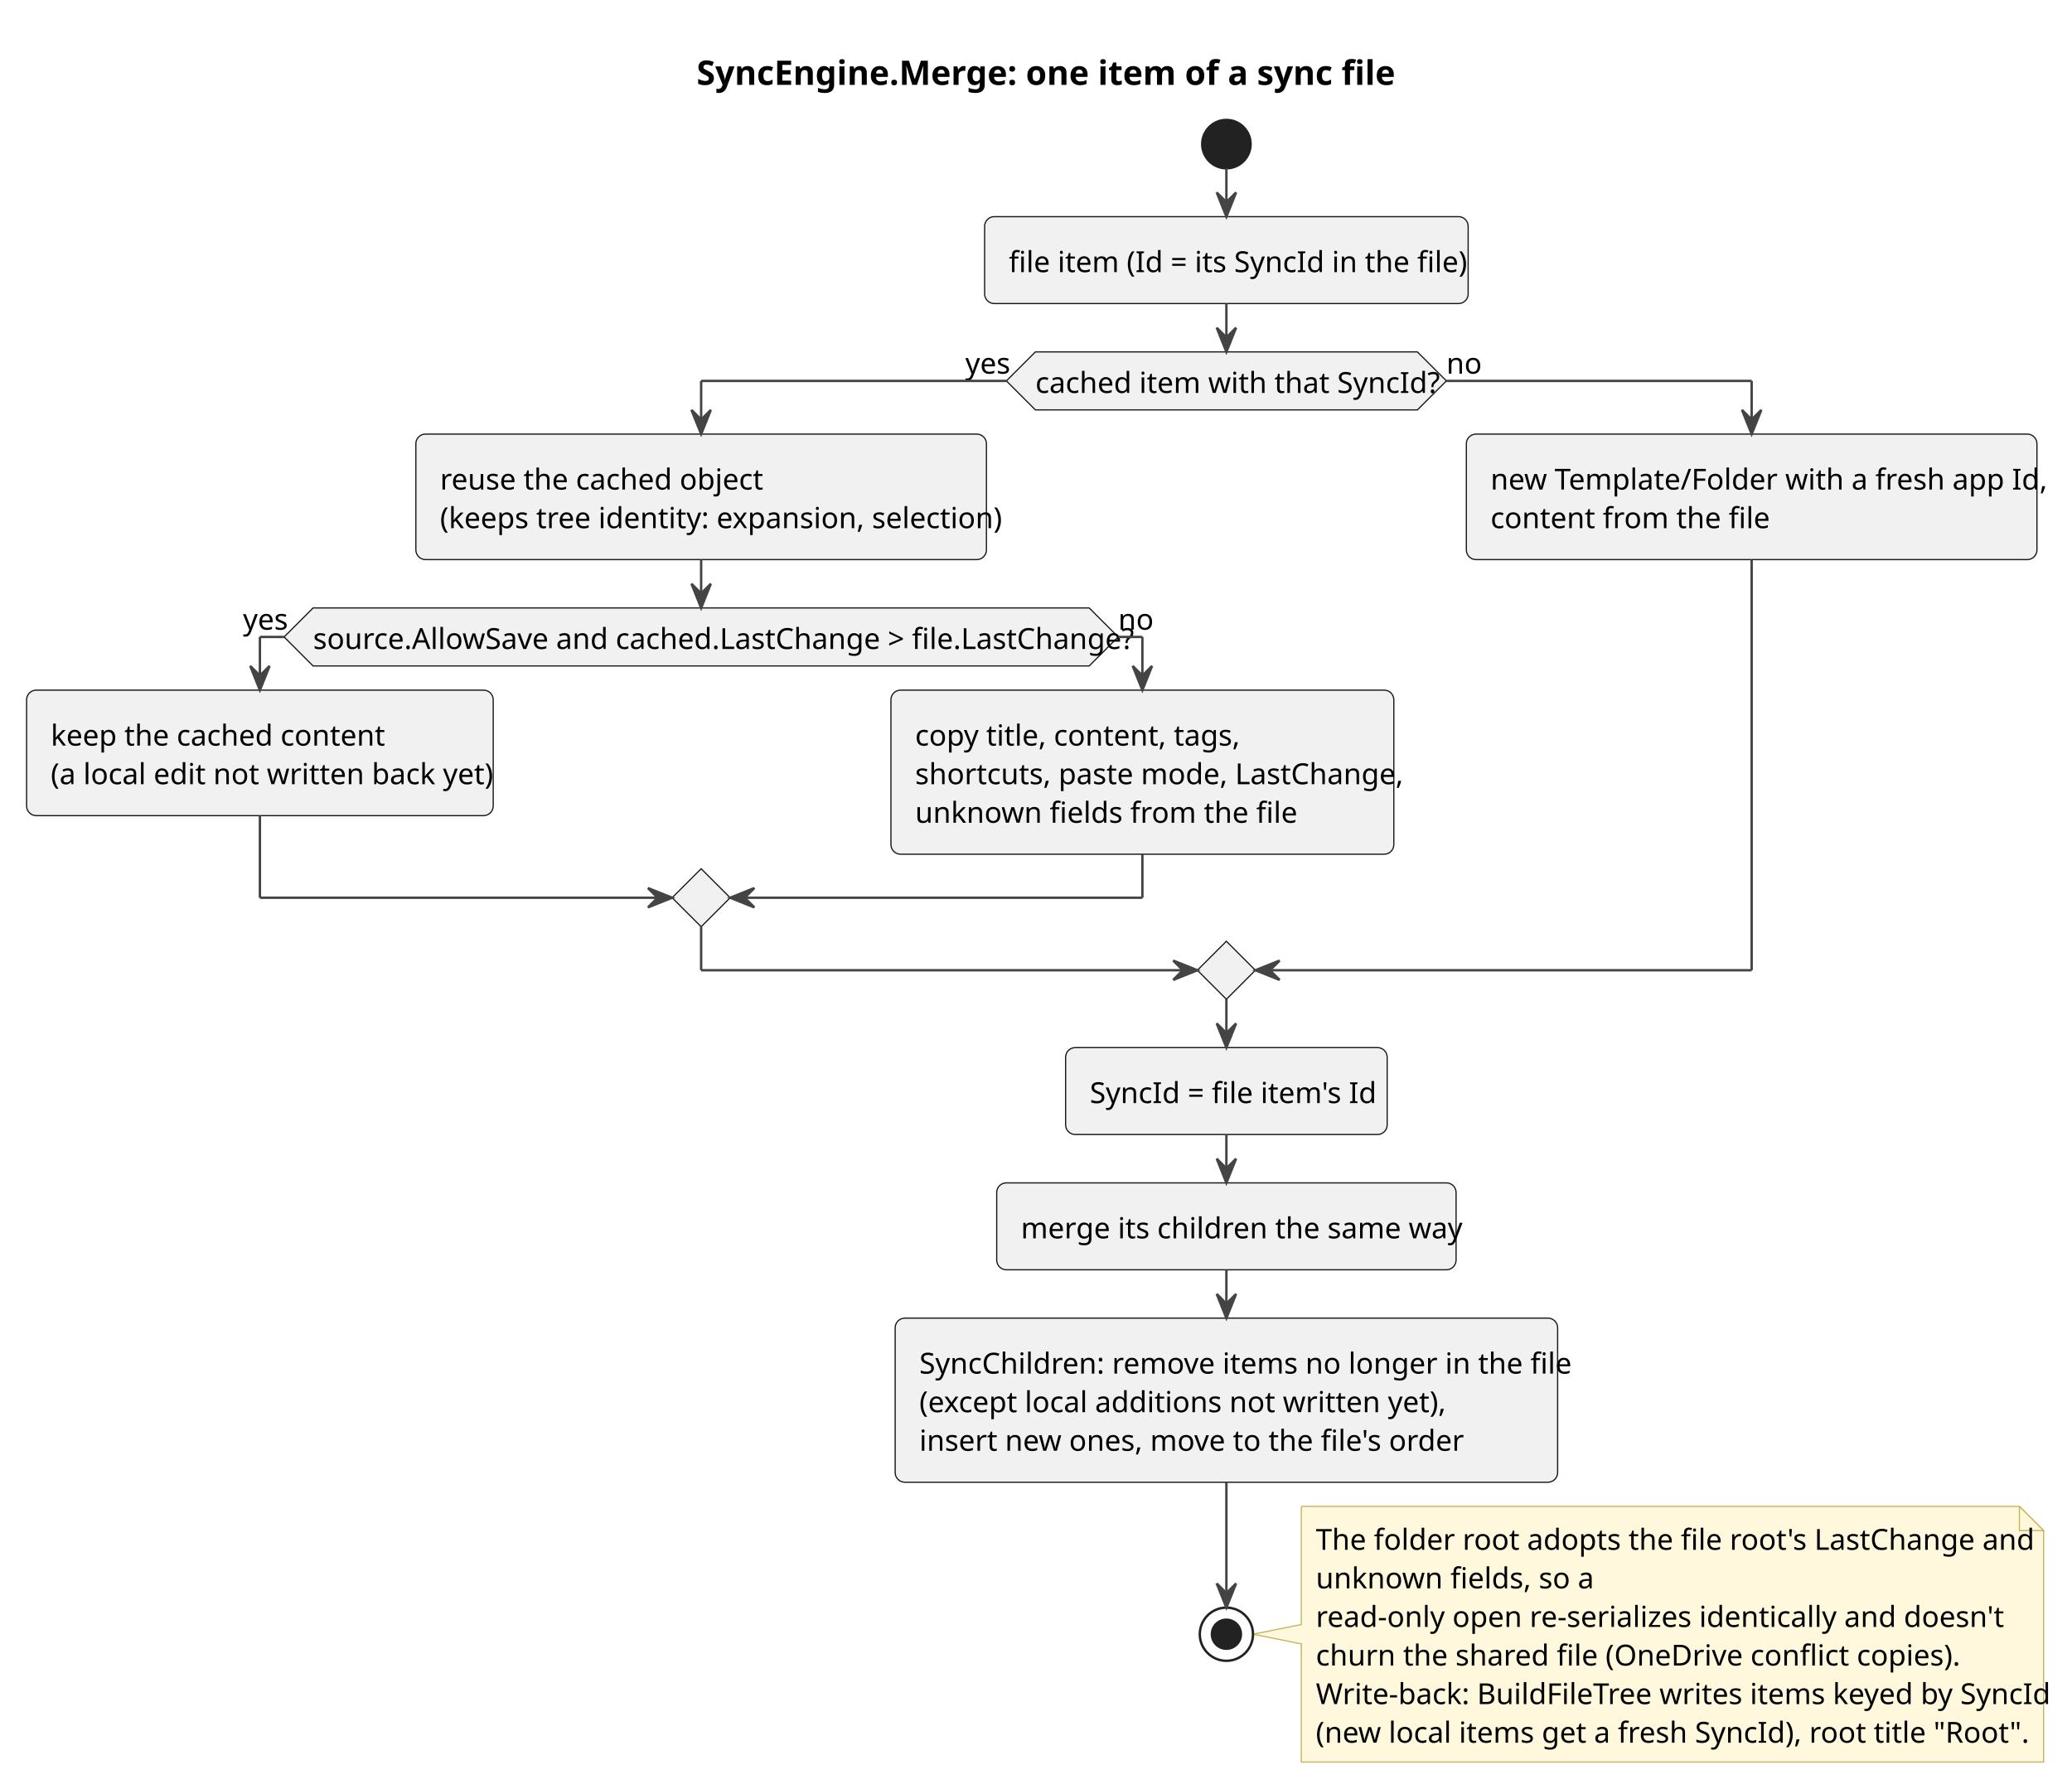
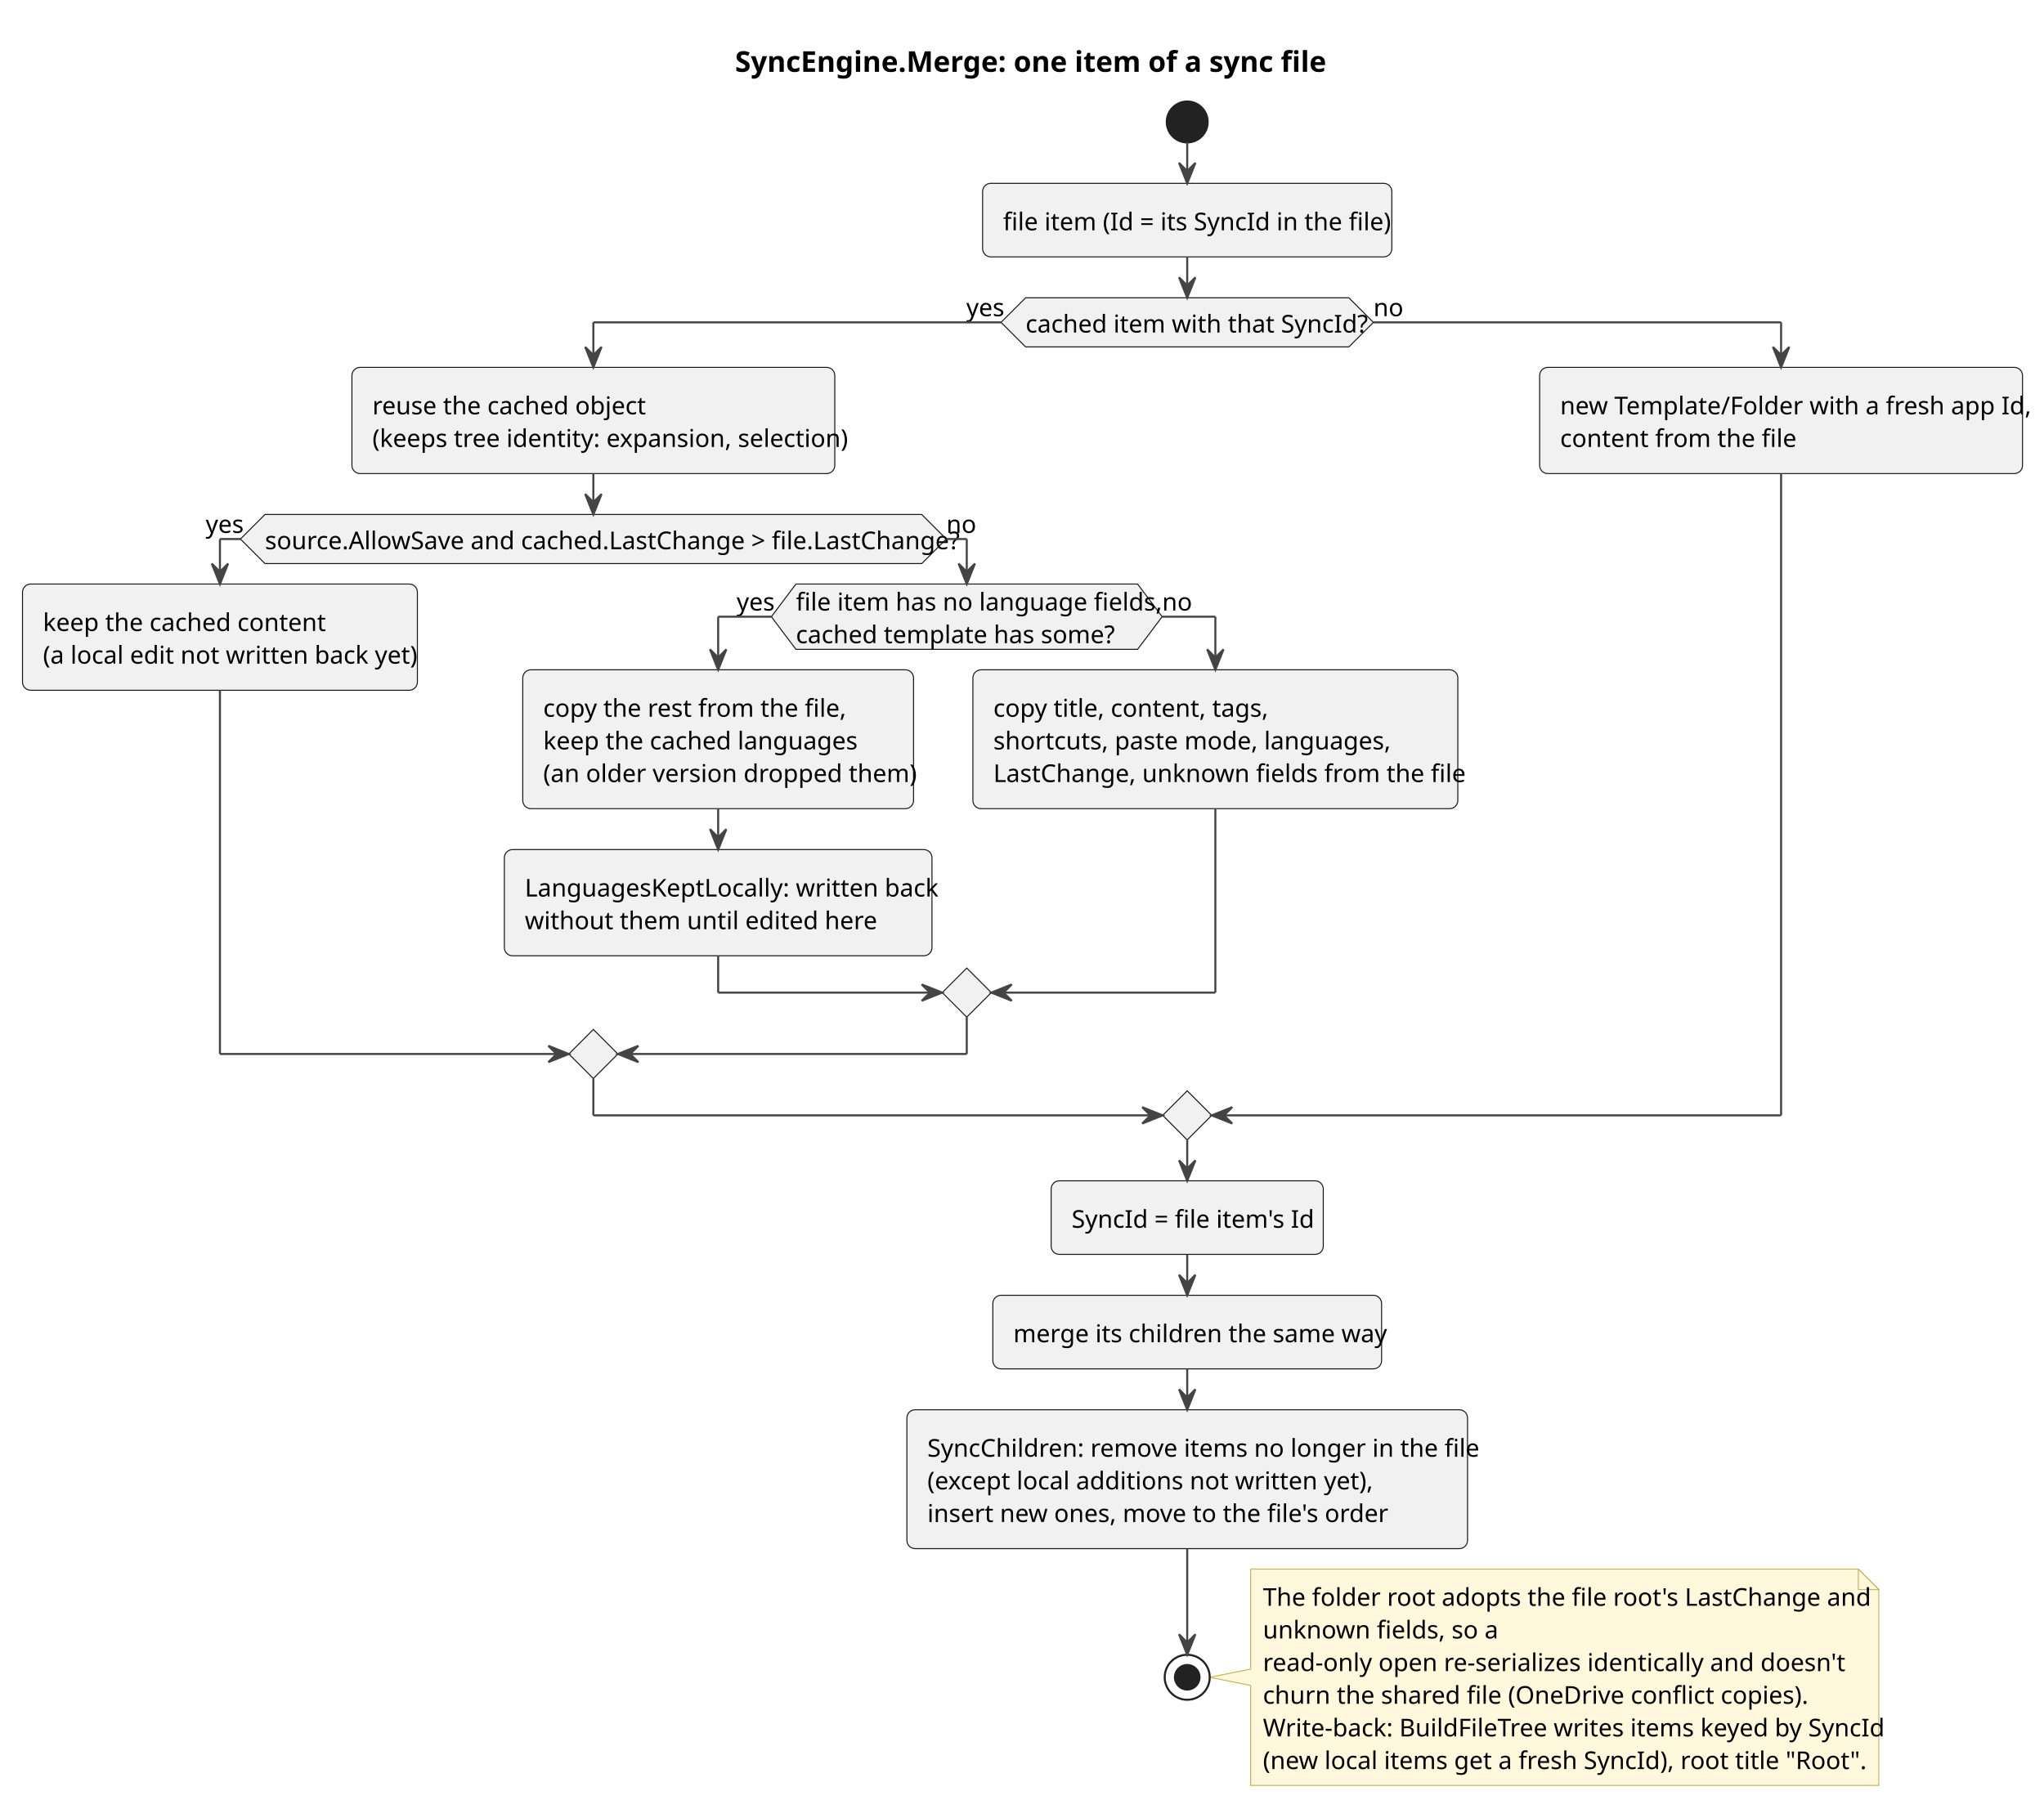
- <svg xmlns="http://www.w3.org/2000/svg" contentStyleType="text/css" height="740px" preserveAspectRatio="none" style="width:857px;height:740px;background:#FFFFFF;" version="1.1" viewBox="0 0 857 740" width="857px" zoomAndPan="magnify">
+ <svg xmlns="http://www.w3.org/2000/svg" contentStyleType="text/css" height="884px" preserveAspectRatio="none" style="width:999px;height:884px;background:#FFFFFF;" version="1.1" viewBox="0 0 999 884" width="999px" zoomAndPan="magnify">
  <defs />
  <g>
-     <text fill="#000000" font-family="Segoe UI" font-size="14" font-weight="bold" lengthAdjust="spacing" textLength="278" x="288.125" y="35.107">SyncEngine.Merge: one item of a sync file</text>
-     <ellipse cx="507.25" cy="59.621" fill="#222222" rx="10" ry="10" style="stroke:#222222;stroke-width:1.0;" />
-     <rect fill="#F1F1F1" height="35.961" rx="4" ry="4" style="stroke:#181818;stroke-width:0.5;" width="200" x="407.25" y="89.621" />
-     <text fill="#000000" font-family="Segoe UI" font-size="12" lengthAdjust="spacing" textLength="180" x="417.25" y="112.57">file item (Id = its SyncId in the file)</text>
-     <polygon fill="#F1F1F1" points="428.25,145.582,586.25,145.582,598.25,157.582,586.25,169.582,428.25,169.582,416.25,157.582,428.25,145.582" style="stroke:#181818;stroke-width:0.5;" />
-     <text fill="#000000" font-family="Segoe UI" font-size="12" lengthAdjust="spacing" textLength="158" x="428.25" y="162.551">cached item with that SyncId?</text>
-     <text fill="#000000" font-family="Segoe UI" font-size="12" lengthAdjust="spacing" textLength="17" x="399.25" y="154.57">yes</text>
-     <text fill="#000000" font-family="Segoe UI" font-size="12" lengthAdjust="spacing" textLength="14" x="598.25" y="154.57">no</text>
+     <text fill="#000000" font-family="Segoe UI" font-size="14" font-weight="bold" lengthAdjust="spacing" textLength="278" x="359.25" y="35.107">SyncEngine.Merge: one item of a sync file</text>
+     <ellipse cx="580.25" cy="59.621" fill="#222222" rx="10" ry="10" style="stroke:#222222;stroke-width:1.0;" />
+     <rect fill="#F1F1F1" height="35.961" rx="4" ry="4" style="stroke:#181818;stroke-width:0.5;" width="200" x="480.25" y="89.621" />
+     <text fill="#000000" font-family="Segoe UI" font-size="12" lengthAdjust="spacing" textLength="180" x="490.25" y="112.57">file item (Id = its SyncId in the file)</text>
+     <polygon fill="#F1F1F1" points="501.25,145.582,659.25,145.582,671.25,157.582,659.25,169.582,501.25,169.582,489.25,157.582,501.25,145.582" style="stroke:#181818;stroke-width:0.5;" />
+     <text fill="#000000" font-family="Segoe UI" font-size="12" lengthAdjust="spacing" textLength="158" x="501.25" y="162.551">cached item with that SyncId?</text>
+     <text fill="#000000" font-family="Segoe UI" font-size="12" lengthAdjust="spacing" textLength="17" x="472.25" y="154.57">yes</text>
+     <text fill="#000000" font-family="Segoe UI" font-size="12" lengthAdjust="spacing" textLength="14" x="671.25" y="154.57">no</text>
    <rect fill="#F1F1F1" height="51.922" rx="4" ry="4" style="stroke:#181818;stroke-width:0.5;" width="236" x="172" y="179.582" />
    <text fill="#000000" font-family="Segoe UI" font-size="12" lengthAdjust="spacing" textLength="125" x="182" y="202.531">reuse the cached object</text>
    <text fill="#000000" font-family="Segoe UI" font-size="12" lengthAdjust="spacing" textLength="216" x="182" y="218.492">(keeps tree identity: expansion, selection)</text>
    <polygon fill="#F1F1F1" points="129.5,251.504,450.5,251.504,462.5,263.504,450.5,275.504,129.5,275.504,117.5,263.504,129.5,251.504" style="stroke:#181818;stroke-width:0.5;" />
    <text fill="#000000" font-family="Segoe UI" font-size="12" lengthAdjust="spacing" textLength="321" x="129.5" y="268.473">source.AllowSave and cached.LastChange &gt; file.LastChange?</text>
    <text fill="#000000" font-family="Segoe UI" font-size="12" lengthAdjust="spacing" textLength="17" x="100.5" y="260.492">yes</text>
    <text fill="#000000" font-family="Segoe UI" font-size="12" lengthAdjust="spacing" textLength="14" x="462.5" y="260.492">no</text>
    <rect fill="#F1F1F1" height="51.922" rx="4" ry="4" style="stroke:#181818;stroke-width:0.5;" width="193" x="11" y="285.504" />
    <text fill="#000000" font-family="Segoe UI" font-size="12" lengthAdjust="spacing" textLength="130" x="21" y="308.453">keep the cached content</text>
    <text fill="#000000" font-family="Segoe UI" font-size="12" lengthAdjust="spacing" textLength="173" x="21" y="324.414">(a local edit not written back yet)</text>
-     <rect fill="#F1F1F1" height="67.883" rx="4" ry="4" style="stroke:#181818;stroke-width:0.5;" width="208" x="368.5" y="285.504" />
-     <text fill="#000000" font-family="Segoe UI" font-size="12" lengthAdjust="spacing" textLength="127" x="378.5" y="308.453">copy title, content, tags,</text>
-     <text fill="#000000" font-family="Segoe UI" font-size="12" lengthAdjust="spacing" textLength="188" x="378.5" y="324.414">shortcuts, paste mode, LastChange,</text>
-     <text fill="#000000" font-family="Segoe UI" font-size="12" lengthAdjust="spacing" textLength="149" x="378.5" y="340.375">unknown fields from the file</text>
-     <polygon fill="#F1F1F1" points="290,359.387,302,371.387,290,383.387,278,371.387,290,359.387" style="stroke:#181818;stroke-width:0.5;" />
-     <rect fill="#F1F1F1" height="51.922" rx="4" ry="4" style="stroke:#181818;stroke-width:0.5;" width="236" x="606.5" y="179.582" />
-     <text fill="#000000" font-family="Segoe UI" font-size="12" lengthAdjust="spacing" textLength="216" x="616.5" y="202.531">new Template/Folder with a fresh app Id,</text>
-     <text fill="#000000" font-family="Segoe UI" font-size="12" lengthAdjust="spacing" textLength="109" x="616.5" y="218.492">content from the file</text>
-     <polygon fill="#F1F1F1" points="507.25,389.387,519.25,401.387,507.25,413.387,495.25,401.387,507.25,389.387" style="stroke:#181818;stroke-width:0.5;" />
-     <rect fill="#F1F1F1" height="35.961" rx="4" ry="4" style="stroke:#181818;stroke-width:0.5;" width="133" x="440.75" y="433.387" />
-     <text fill="#000000" font-family="Segoe UI" font-size="12" lengthAdjust="spacing" textLength="113" x="450.75" y="456.336">SyncId = file item's Id</text>
-     <rect fill="#F1F1F1" height="35.961" rx="4" ry="4" style="stroke:#181818;stroke-width:0.5;" width="190" x="412.25" y="489.348" />
-     <text fill="#000000" font-family="Segoe UI" font-size="12" lengthAdjust="spacing" textLength="170" x="422.25" y="512.297">merge its children the same way</text>
-     <rect fill="#F1F1F1" height="67.883" rx="4" ry="4" style="stroke:#181818;stroke-width:0.5;" width="274" x="370.25" y="545.309" />
-     <text fill="#000000" font-family="Segoe UI" font-size="12" lengthAdjust="spacing" textLength="254" x="380.25" y="568.258">SyncChildren: remove items no longer in the file</text>
-     <text fill="#000000" font-family="Segoe UI" font-size="12" lengthAdjust="spacing" textLength="205" x="380.25" y="584.219">(except local additions not written yet),</text>
-     <text fill="#000000" font-family="Segoe UI" font-size="12" lengthAdjust="spacing" textLength="210" x="380.25" y="600.18">insert new ones, move to the file's order</text>
-     <path d="M538.25,623.191 L538.25,672.074 L518.25,676.074 L538.25,680.074 L538.25,728.957 A0,0 0 0 0 538.25,728.957 L845.25,728.957 A0,0 0 0 0 845.25,728.957 L845.25,633.191 L835.25,623.191 L538.25,623.191 A0,0 0 0 0 538.25,623.191 " fill="#FFF8DC" style="stroke:#C8B560;stroke-width:0.5;" />
-     <path d="M835.25,623.191 L835.25,633.191 L845.25,633.191 L835.25,623.191 " fill="#FFF8DC" style="stroke:#C8B560;stroke-width:0.5;" />
-     <text fill="#000000" font-family="Segoe UI" font-size="12" lengthAdjust="spacing" textLength="278" x="544.25" y="641.141">The folder root adopts the file root's LastChange and</text>
-     <text fill="#000000" font-family="Segoe UI" font-size="12" lengthAdjust="spacing" textLength="108" x="544.25" y="657.102">unknown fields, so a</text>
-     <text fill="#000000" font-family="Segoe UI" font-size="12" lengthAdjust="spacing" textLength="267" x="544.25" y="673.062">read-only open re-serializes identically and doesn't</text>
-     <text fill="#000000" font-family="Segoe UI" font-size="12" lengthAdjust="spacing" textLength="251" x="544.25" y="689.023">churn the shared file (OneDrive conflict copies).</text>
-     <text fill="#000000" font-family="Segoe UI" font-size="12" lengthAdjust="spacing" textLength="286" x="544.25" y="704.984">Write-back: BuildFileTree writes items keyed by SyncId</text>
-     <text fill="#000000" font-family="Segoe UI" font-size="12" lengthAdjust="spacing" textLength="278" x="544.25" y="720.945">(new local items get a fresh SyncId), root title "Root".</text>
-     <ellipse cx="507.25" cy="676.074" fill="none" rx="11" ry="11" style="stroke:#222222;stroke-width:1.0;" />
-     <ellipse cx="507.25" cy="676.074" fill="#222222" rx="6" ry="6" style="stroke:#222222;stroke-width:1.0;" />
-     <line style="stroke:#444444;stroke-width:1.0;" x1="507.25" x2="507.25" y1="69.621" y2="89.621" />
-     <polygon fill="#444444" points="503.25,79.621,507.25,89.621,511.25,79.621,507.25,83.621" style="stroke:#444444;stroke-width:1.0;" />
+     <polygon fill="#F1F1F1" points="389,285.504,556,285.504,568,301.465,556,317.426,389,317.426,377,301.465,389,285.504" style="stroke:#181818;stroke-width:0.5;" />
+     <text fill="#000000" font-family="Segoe UI" font-size="12" lengthAdjust="spacing" textLength="167" x="389" y="298.453">file item has no language fields,</text>
+     <text fill="#000000" font-family="Segoe UI" font-size="12" lengthAdjust="spacing" textLength="146" x="389" y="314.414">cached template has some?</text>
+     <text fill="#000000" font-family="Segoe UI" font-size="12" lengthAdjust="spacing" textLength="17" x="360" y="298.453">yes</text>
+     <text fill="#000000" font-family="Segoe UI" font-size="12" lengthAdjust="spacing" textLength="14" x="568" y="298.453">no</text>
+     <rect fill="#F1F1F1" height="67.883" rx="4" ry="4" style="stroke:#181818;stroke-width:0.5;" width="191" x="255.5" y="327.426" />
+     <text fill="#000000" font-family="Segoe UI" font-size="12" lengthAdjust="spacing" textLength="139" x="265.5" y="350.375">copy the rest from the file,</text>
+     <text fill="#000000" font-family="Segoe UI" font-size="12" lengthAdjust="spacing" textLength="143" x="265.5" y="366.336">keep the cached languages</text>
+     <text fill="#000000" font-family="Segoe UI" font-size="12" lengthAdjust="spacing" textLength="171" x="265.5" y="382.297">(an older version dropped them)</text>
+     <rect fill="#F1F1F1" height="51.922" rx="4" ry="4" style="stroke:#181818;stroke-width:0.5;" width="209" x="246.5" y="415.309" />
+     <text fill="#000000" font-family="Segoe UI" font-size="12" lengthAdjust="spacing" textLength="189" x="256.5" y="438.258">LanguagesKeptLocally: written back</text>
+     <text fill="#000000" font-family="Segoe UI" font-size="12" lengthAdjust="spacing" textLength="161" x="256.5" y="454.219">without them until edited here</text>
+     <rect fill="#F1F1F1" height="67.883" rx="4" ry="4" style="stroke:#181818;stroke-width:0.5;" width="237" x="475.5" y="327.426" />
+     <text fill="#000000" font-family="Segoe UI" font-size="12" lengthAdjust="spacing" textLength="127" x="485.5" y="350.375">copy title, content, tags,</text>
+     <text fill="#000000" font-family="Segoe UI" font-size="12" lengthAdjust="spacing" textLength="180" x="485.5" y="366.336">shortcuts, paste mode, languages,</text>
+     <text fill="#000000" font-family="Segoe UI" font-size="12" lengthAdjust="spacing" textLength="217" x="485.5" y="382.297">LastChange, unknown fields from the file</text>
+     <polygon fill="#F1F1F1" points="472.5,473.231,484.5,485.231,472.5,497.231,460.5,485.231,472.5,473.231" style="stroke:#181818;stroke-width:0.5;" />
+     <polygon fill="#F1F1F1" points="290,503.231,302,515.231,290,527.231,278,515.231,290,503.231" style="stroke:#181818;stroke-width:0.5;" />
+     <rect fill="#F1F1F1" height="51.922" rx="4" ry="4" style="stroke:#181818;stroke-width:0.5;" width="236" x="752.5" y="179.582" />
+     <text fill="#000000" font-family="Segoe UI" font-size="12" lengthAdjust="spacing" textLength="216" x="762.5" y="202.531">new Template/Folder with a fresh app Id,</text>
+     <text fill="#000000" font-family="Segoe UI" font-size="12" lengthAdjust="spacing" textLength="109" x="762.5" y="218.492">content from the file</text>
+     <polygon fill="#F1F1F1" points="580.25,533.231,592.25,545.231,580.25,557.231,568.25,545.231,580.25,533.231" style="stroke:#181818;stroke-width:0.5;" />
+     <rect fill="#F1F1F1" height="35.961" rx="4" ry="4" style="stroke:#181818;stroke-width:0.5;" width="133" x="513.75" y="577.231" />
+     <text fill="#000000" font-family="Segoe UI" font-size="12" lengthAdjust="spacing" textLength="113" x="523.75" y="600.18">SyncId = file item's Id</text>
+     <rect fill="#F1F1F1" height="35.961" rx="4" ry="4" style="stroke:#181818;stroke-width:0.5;" width="190" x="485.25" y="633.191" />
+     <text fill="#000000" font-family="Segoe UI" font-size="12" lengthAdjust="spacing" textLength="170" x="495.25" y="656.141">merge its children the same way</text>
+     <rect fill="#F1F1F1" height="67.883" rx="4" ry="4" style="stroke:#181818;stroke-width:0.5;" width="274" x="443.25" y="689.152" />
+     <text fill="#000000" font-family="Segoe UI" font-size="12" lengthAdjust="spacing" textLength="254" x="453.25" y="712.102">SyncChildren: remove items no longer in the file</text>
+     <text fill="#000000" font-family="Segoe UI" font-size="12" lengthAdjust="spacing" textLength="205" x="453.25" y="728.062">(except local additions not written yet),</text>
+     <text fill="#000000" font-family="Segoe UI" font-size="12" lengthAdjust="spacing" textLength="210" x="453.25" y="744.023">insert new ones, move to the file's order</text>
+     <path d="M611.25,767.035 L611.25,815.918 L591.25,819.918 L611.25,823.918 L611.25,872.801 A0,0 0 0 0 611.25,872.801 L918.25,872.801 A0,0 0 0 0 918.25,872.801 L918.25,777.035 L908.25,767.035 L611.25,767.035 A0,0 0 0 0 611.25,767.035 " fill="#FFF8DC" style="stroke:#C8B560;stroke-width:0.5;" />
+     <path d="M908.25,767.035 L908.25,777.035 L918.25,777.035 L908.25,767.035 " fill="#FFF8DC" style="stroke:#C8B560;stroke-width:0.5;" />
+     <text fill="#000000" font-family="Segoe UI" font-size="12" lengthAdjust="spacing" textLength="278" x="617.25" y="784.984">The folder root adopts the file root's LastChange and</text>
+     <text fill="#000000" font-family="Segoe UI" font-size="12" lengthAdjust="spacing" textLength="108" x="617.25" y="800.945">unknown fields, so a</text>
+     <text fill="#000000" font-family="Segoe UI" font-size="12" lengthAdjust="spacing" textLength="267" x="617.25" y="816.906">read-only open re-serializes identically and doesn't</text>
+     <text fill="#000000" font-family="Segoe UI" font-size="12" lengthAdjust="spacing" textLength="251" x="617.25" y="832.867">churn the shared file (OneDrive conflict copies).</text>
+     <text fill="#000000" font-family="Segoe UI" font-size="12" lengthAdjust="spacing" textLength="286" x="617.25" y="848.828">Write-back: BuildFileTree writes items keyed by SyncId</text>
+     <text fill="#000000" font-family="Segoe UI" font-size="12" lengthAdjust="spacing" textLength="278" x="617.25" y="864.789">(new local items get a fresh SyncId), root title "Root".</text>
+     <ellipse cx="580.25" cy="819.918" fill="none" rx="11" ry="11" style="stroke:#222222;stroke-width:1.0;" />
+     <ellipse cx="580.25" cy="819.918" fill="#222222" rx="6" ry="6" style="stroke:#222222;stroke-width:1.0;" />
+     <line style="stroke:#444444;stroke-width:1.0;" x1="580.25" x2="580.25" y1="69.621" y2="89.621" />
+     <polygon fill="#444444" points="576.25,79.621,580.25,89.621,584.25,79.621,580.25,83.621" style="stroke:#444444;stroke-width:1.0;" />
+     <line style="stroke:#444444;stroke-width:1.0;" x1="351" x2="351" y1="395.309" y2="415.309" />
+     <polygon fill="#444444" points="347,405.309,351,415.309,355,405.309,351,409.309" style="stroke:#444444;stroke-width:1.0;" />
+     <line style="stroke:#444444;stroke-width:1.0;" x1="377" x2="351" y1="301.465" y2="301.465" />
+     <line style="stroke:#444444;stroke-width:1.0;" x1="351" x2="351" y1="301.465" y2="327.426" />
+     <polygon fill="#444444" points="347,317.426,351,327.426,355,317.426,351,321.426" style="stroke:#444444;stroke-width:1.0;" />
+     <line style="stroke:#444444;stroke-width:1.0;" x1="568" x2="594" y1="301.465" y2="301.465" />
+     <line style="stroke:#444444;stroke-width:1.0;" x1="594" x2="594" y1="301.465" y2="327.426" />
+     <polygon fill="#444444" points="590,317.426,594,327.426,598,317.426,594,321.426" style="stroke:#444444;stroke-width:1.0;" />
+     <line style="stroke:#444444;stroke-width:1.0;" x1="351" x2="351" y1="467.231" y2="485.231" />
+     <line style="stroke:#444444;stroke-width:1.0;" x1="351" x2="460.5" y1="485.231" y2="485.231" />
+     <polygon fill="#444444" points="450.5,481.231,460.5,485.231,450.5,489.231,454.5,485.231" style="stroke:#444444;stroke-width:1.0;" />
+     <line style="stroke:#444444;stroke-width:1.0;" x1="594" x2="594" y1="395.309" y2="485.231" />
+     <line style="stroke:#444444;stroke-width:1.0;" x1="594" x2="484.5" y1="485.231" y2="485.231" />
+     <polygon fill="#444444" points="494.5,481.231,484.5,485.231,494.5,489.231,490.5,485.231" style="stroke:#444444;stroke-width:1.0;" />
    <line style="stroke:#444444;stroke-width:1.0;" x1="117.5" x2="107.5" y1="263.504" y2="263.504" />
    <line style="stroke:#444444;stroke-width:1.0;" x1="107.5" x2="107.5" y1="263.504" y2="285.504" />
    <polygon fill="#444444" points="103.5,275.504,107.5,285.504,111.5,275.504,107.5,279.504" style="stroke:#444444;stroke-width:1.0;" />
    <line style="stroke:#444444;stroke-width:1.0;" x1="462.5" x2="472.5" y1="263.504" y2="263.504" />
    <line style="stroke:#444444;stroke-width:1.0;" x1="472.5" x2="472.5" y1="263.504" y2="285.504" />
    <polygon fill="#444444" points="468.5,275.504,472.5,285.504,476.5,275.504,472.5,279.504" style="stroke:#444444;stroke-width:1.0;" />
-     <line style="stroke:#444444;stroke-width:1.0;" x1="107.5" x2="107.5" y1="337.426" y2="371.387" />
-     <line style="stroke:#444444;stroke-width:1.0;" x1="107.5" x2="278" y1="371.387" y2="371.387" />
-     <polygon fill="#444444" points="268,367.387,278,371.387,268,375.387,272,371.387" style="stroke:#444444;stroke-width:1.0;" />
-     <line style="stroke:#444444;stroke-width:1.0;" x1="472.5" x2="472.5" y1="353.387" y2="371.387" />
-     <line style="stroke:#444444;stroke-width:1.0;" x1="472.5" x2="302" y1="371.387" y2="371.387" />
-     <polygon fill="#444444" points="312,367.387,302,371.387,312,375.387,308,371.387" style="stroke:#444444;stroke-width:1.0;" />
+     <line style="stroke:#444444;stroke-width:1.0;" x1="107.5" x2="107.5" y1="337.426" y2="515.231" />
+     <line style="stroke:#444444;stroke-width:1.0;" x1="107.5" x2="278" y1="515.231" y2="515.231" />
+     <polygon fill="#444444" points="268,511.231,278,515.231,268,519.231,272,515.231" style="stroke:#444444;stroke-width:1.0;" />
+     <line style="stroke:#444444;stroke-width:1.0;" x1="472.5" x2="472.5" y1="497.231" y2="515.231" />
+     <line style="stroke:#444444;stroke-width:1.0;" x1="472.5" x2="302" y1="515.231" y2="515.231" />
+     <polygon fill="#444444" points="312,511.231,302,515.231,312,519.231,308,515.231" style="stroke:#444444;stroke-width:1.0;" />
    <line style="stroke:#444444;stroke-width:1.0;" x1="290" x2="290" y1="231.504" y2="251.504" />
    <polygon fill="#444444" points="286,241.504,290,251.504,294,241.504,290,245.504" style="stroke:#444444;stroke-width:1.0;" />
-     <line style="stroke:#444444;stroke-width:1.0;" x1="416.25" x2="290" y1="157.582" y2="157.582" />
+     <line style="stroke:#444444;stroke-width:1.0;" x1="489.25" x2="290" y1="157.582" y2="157.582" />
    <line style="stroke:#444444;stroke-width:1.0;" x1="290" x2="290" y1="157.582" y2="179.582" />
    <polygon fill="#444444" points="286,169.582,290,179.582,294,169.582,290,173.582" style="stroke:#444444;stroke-width:1.0;" />
-     <line style="stroke:#444444;stroke-width:1.0;" x1="598.25" x2="724.5" y1="157.582" y2="157.582" />
-     <line style="stroke:#444444;stroke-width:1.0;" x1="724.5" x2="724.5" y1="157.582" y2="179.582" />
-     <polygon fill="#444444" points="720.5,169.582,724.5,179.582,728.5,169.582,724.5,173.582" style="stroke:#444444;stroke-width:1.0;" />
-     <line style="stroke:#444444;stroke-width:1.0;" x1="290" x2="290" y1="383.387" y2="401.387" />
-     <line style="stroke:#444444;stroke-width:1.0;" x1="290" x2="495.25" y1="401.387" y2="401.387" />
-     <polygon fill="#444444" points="485.25,397.387,495.25,401.387,485.25,405.387,489.25,401.387" style="stroke:#444444;stroke-width:1.0;" />
-     <line style="stroke:#444444;stroke-width:1.0;" x1="724.5" x2="724.5" y1="231.504" y2="401.387" />
-     <line style="stroke:#444444;stroke-width:1.0;" x1="724.5" x2="519.25" y1="401.387" y2="401.387" />
-     <polygon fill="#444444" points="529.25,397.387,519.25,401.387,529.25,405.387,525.25,401.387" style="stroke:#444444;stroke-width:1.0;" />
-     <line style="stroke:#444444;stroke-width:1.0;" x1="507.25" x2="507.25" y1="125.582" y2="145.582" />
-     <polygon fill="#444444" points="503.25,135.582,507.25,145.582,511.25,135.582,507.25,139.582" style="stroke:#444444;stroke-width:1.0;" />
-     <line style="stroke:#444444;stroke-width:1.0;" x1="507.25" x2="507.25" y1="413.387" y2="433.387" />
-     <polygon fill="#444444" points="503.25,423.387,507.25,433.387,511.25,423.387,507.25,427.387" style="stroke:#444444;stroke-width:1.0;" />
-     <line style="stroke:#444444;stroke-width:1.0;" x1="507.25" x2="507.25" y1="469.348" y2="489.348" />
-     <polygon fill="#444444" points="503.25,479.348,507.25,489.348,511.25,479.348,507.25,483.348" style="stroke:#444444;stroke-width:1.0;" />
-     <line style="stroke:#444444;stroke-width:1.0;" x1="507.25" x2="507.25" y1="525.309" y2="545.309" />
-     <polygon fill="#444444" points="503.25,535.309,507.25,545.309,511.25,535.309,507.25,539.309" style="stroke:#444444;stroke-width:1.0;" />
-     <line style="stroke:#444444;stroke-width:1.0;" x1="507.25" x2="507.25" y1="613.191" y2="665.074" />
-     <polygon fill="#444444" points="503.25,655.074,507.25,665.074,511.25,655.074,507.25,659.074" style="stroke:#444444;stroke-width:1.0;" />
+     <line style="stroke:#444444;stroke-width:1.0;" x1="671.25" x2="870.5" y1="157.582" y2="157.582" />
+     <line style="stroke:#444444;stroke-width:1.0;" x1="870.5" x2="870.5" y1="157.582" y2="179.582" />
+     <polygon fill="#444444" points="866.5,169.582,870.5,179.582,874.5,169.582,870.5,173.582" style="stroke:#444444;stroke-width:1.0;" />
+     <line style="stroke:#444444;stroke-width:1.0;" x1="290" x2="290" y1="527.231" y2="545.231" />
+     <line style="stroke:#444444;stroke-width:1.0;" x1="290" x2="568.25" y1="545.231" y2="545.231" />
+     <polygon fill="#444444" points="558.25,541.231,568.25,545.231,558.25,549.231,562.25,545.231" style="stroke:#444444;stroke-width:1.0;" />
+     <line style="stroke:#444444;stroke-width:1.0;" x1="870.5" x2="870.5" y1="231.504" y2="545.231" />
+     <line style="stroke:#444444;stroke-width:1.0;" x1="870.5" x2="592.25" y1="545.231" y2="545.231" />
+     <polygon fill="#444444" points="602.25,541.231,592.25,545.231,602.25,549.231,598.25,545.231" style="stroke:#444444;stroke-width:1.0;" />
+     <line style="stroke:#444444;stroke-width:1.0;" x1="580.25" x2="580.25" y1="125.582" y2="145.582" />
+     <polygon fill="#444444" points="576.25,135.582,580.25,145.582,584.25,135.582,580.25,139.582" style="stroke:#444444;stroke-width:1.0;" />
+     <line style="stroke:#444444;stroke-width:1.0;" x1="580.25" x2="580.25" y1="557.231" y2="577.231" />
+     <polygon fill="#444444" points="576.25,567.231,580.25,577.231,584.25,567.231,580.25,571.231" style="stroke:#444444;stroke-width:1.0;" />
+     <line style="stroke:#444444;stroke-width:1.0;" x1="580.25" x2="580.25" y1="613.191" y2="633.191" />
+     <polygon fill="#444444" points="576.25,623.191,580.25,633.191,584.25,623.191,580.25,627.191" style="stroke:#444444;stroke-width:1.0;" />
+     <line style="stroke:#444444;stroke-width:1.0;" x1="580.25" x2="580.25" y1="669.152" y2="689.152" />
+     <polygon fill="#444444" points="576.25,679.152,580.25,689.152,584.25,679.152,580.25,683.152" style="stroke:#444444;stroke-width:1.0;" />
+     <line style="stroke:#444444;stroke-width:1.0;" x1="580.25" x2="580.25" y1="757.035" y2="808.918" />
+     <polygon fill="#444444" points="576.25,798.918,580.25,808.918,584.25,798.918,580.25,802.918" style="stroke:#444444;stroke-width:1.0;" />
  </g>
</svg>
